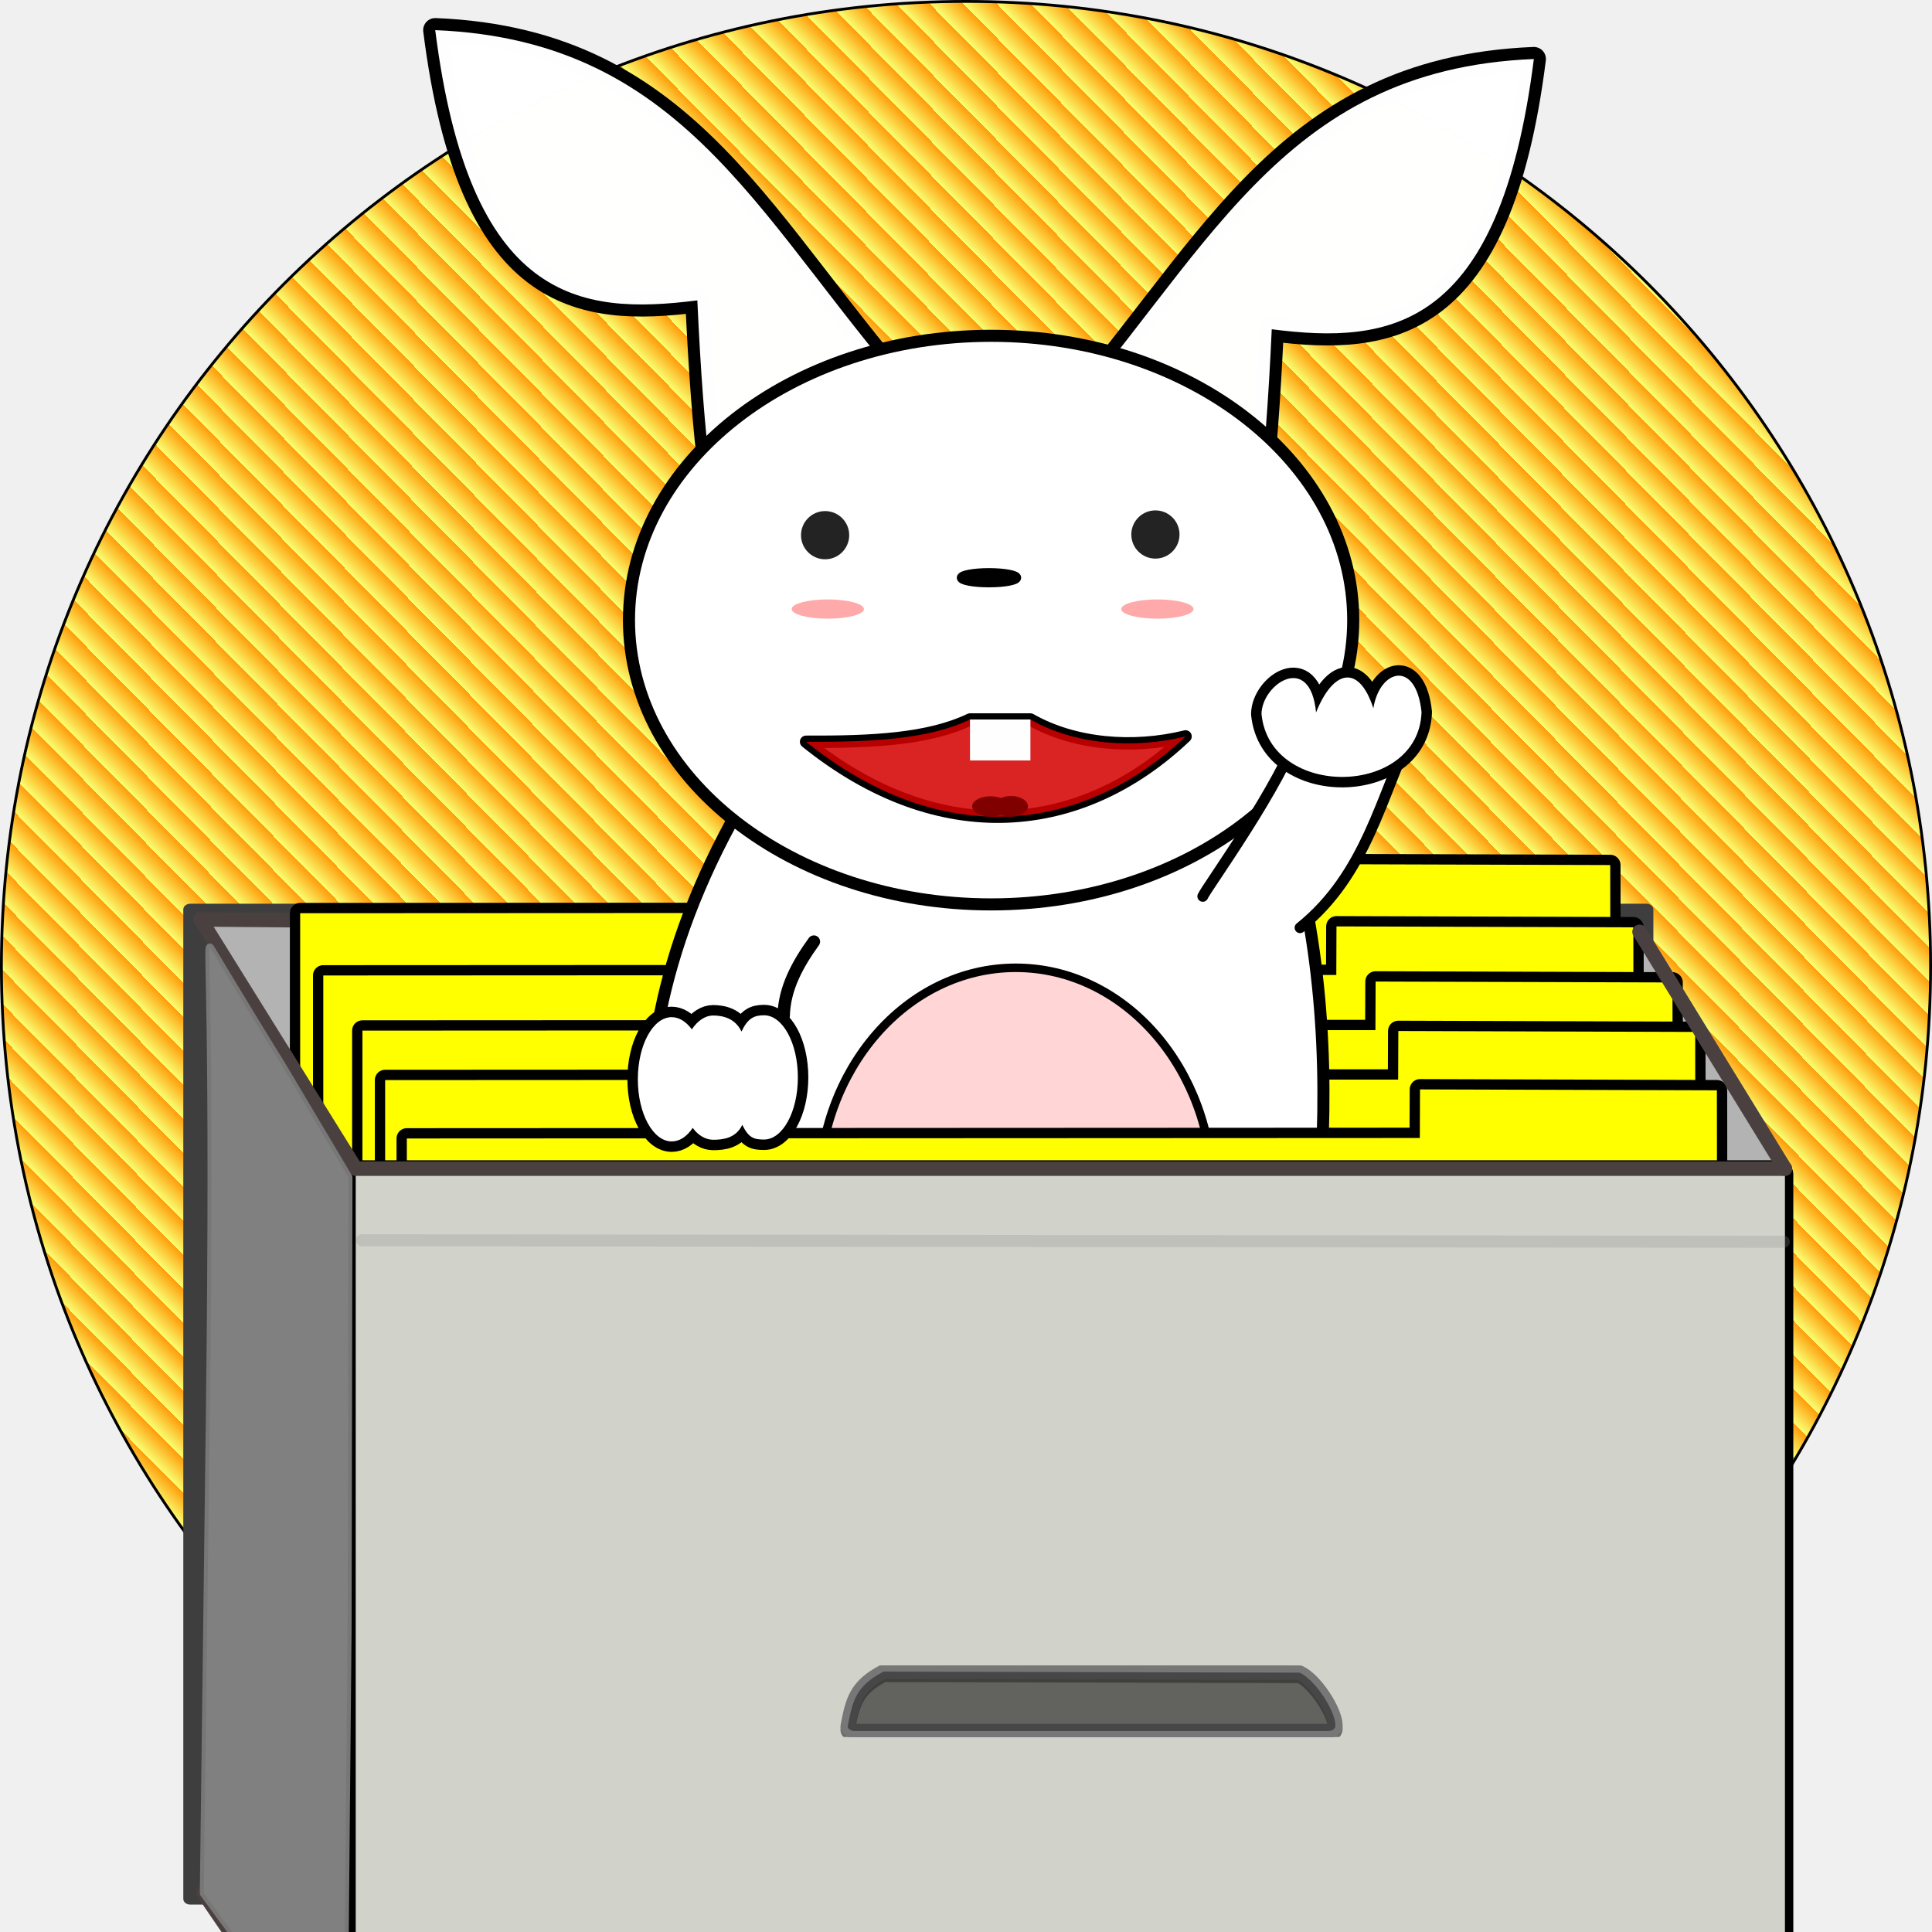
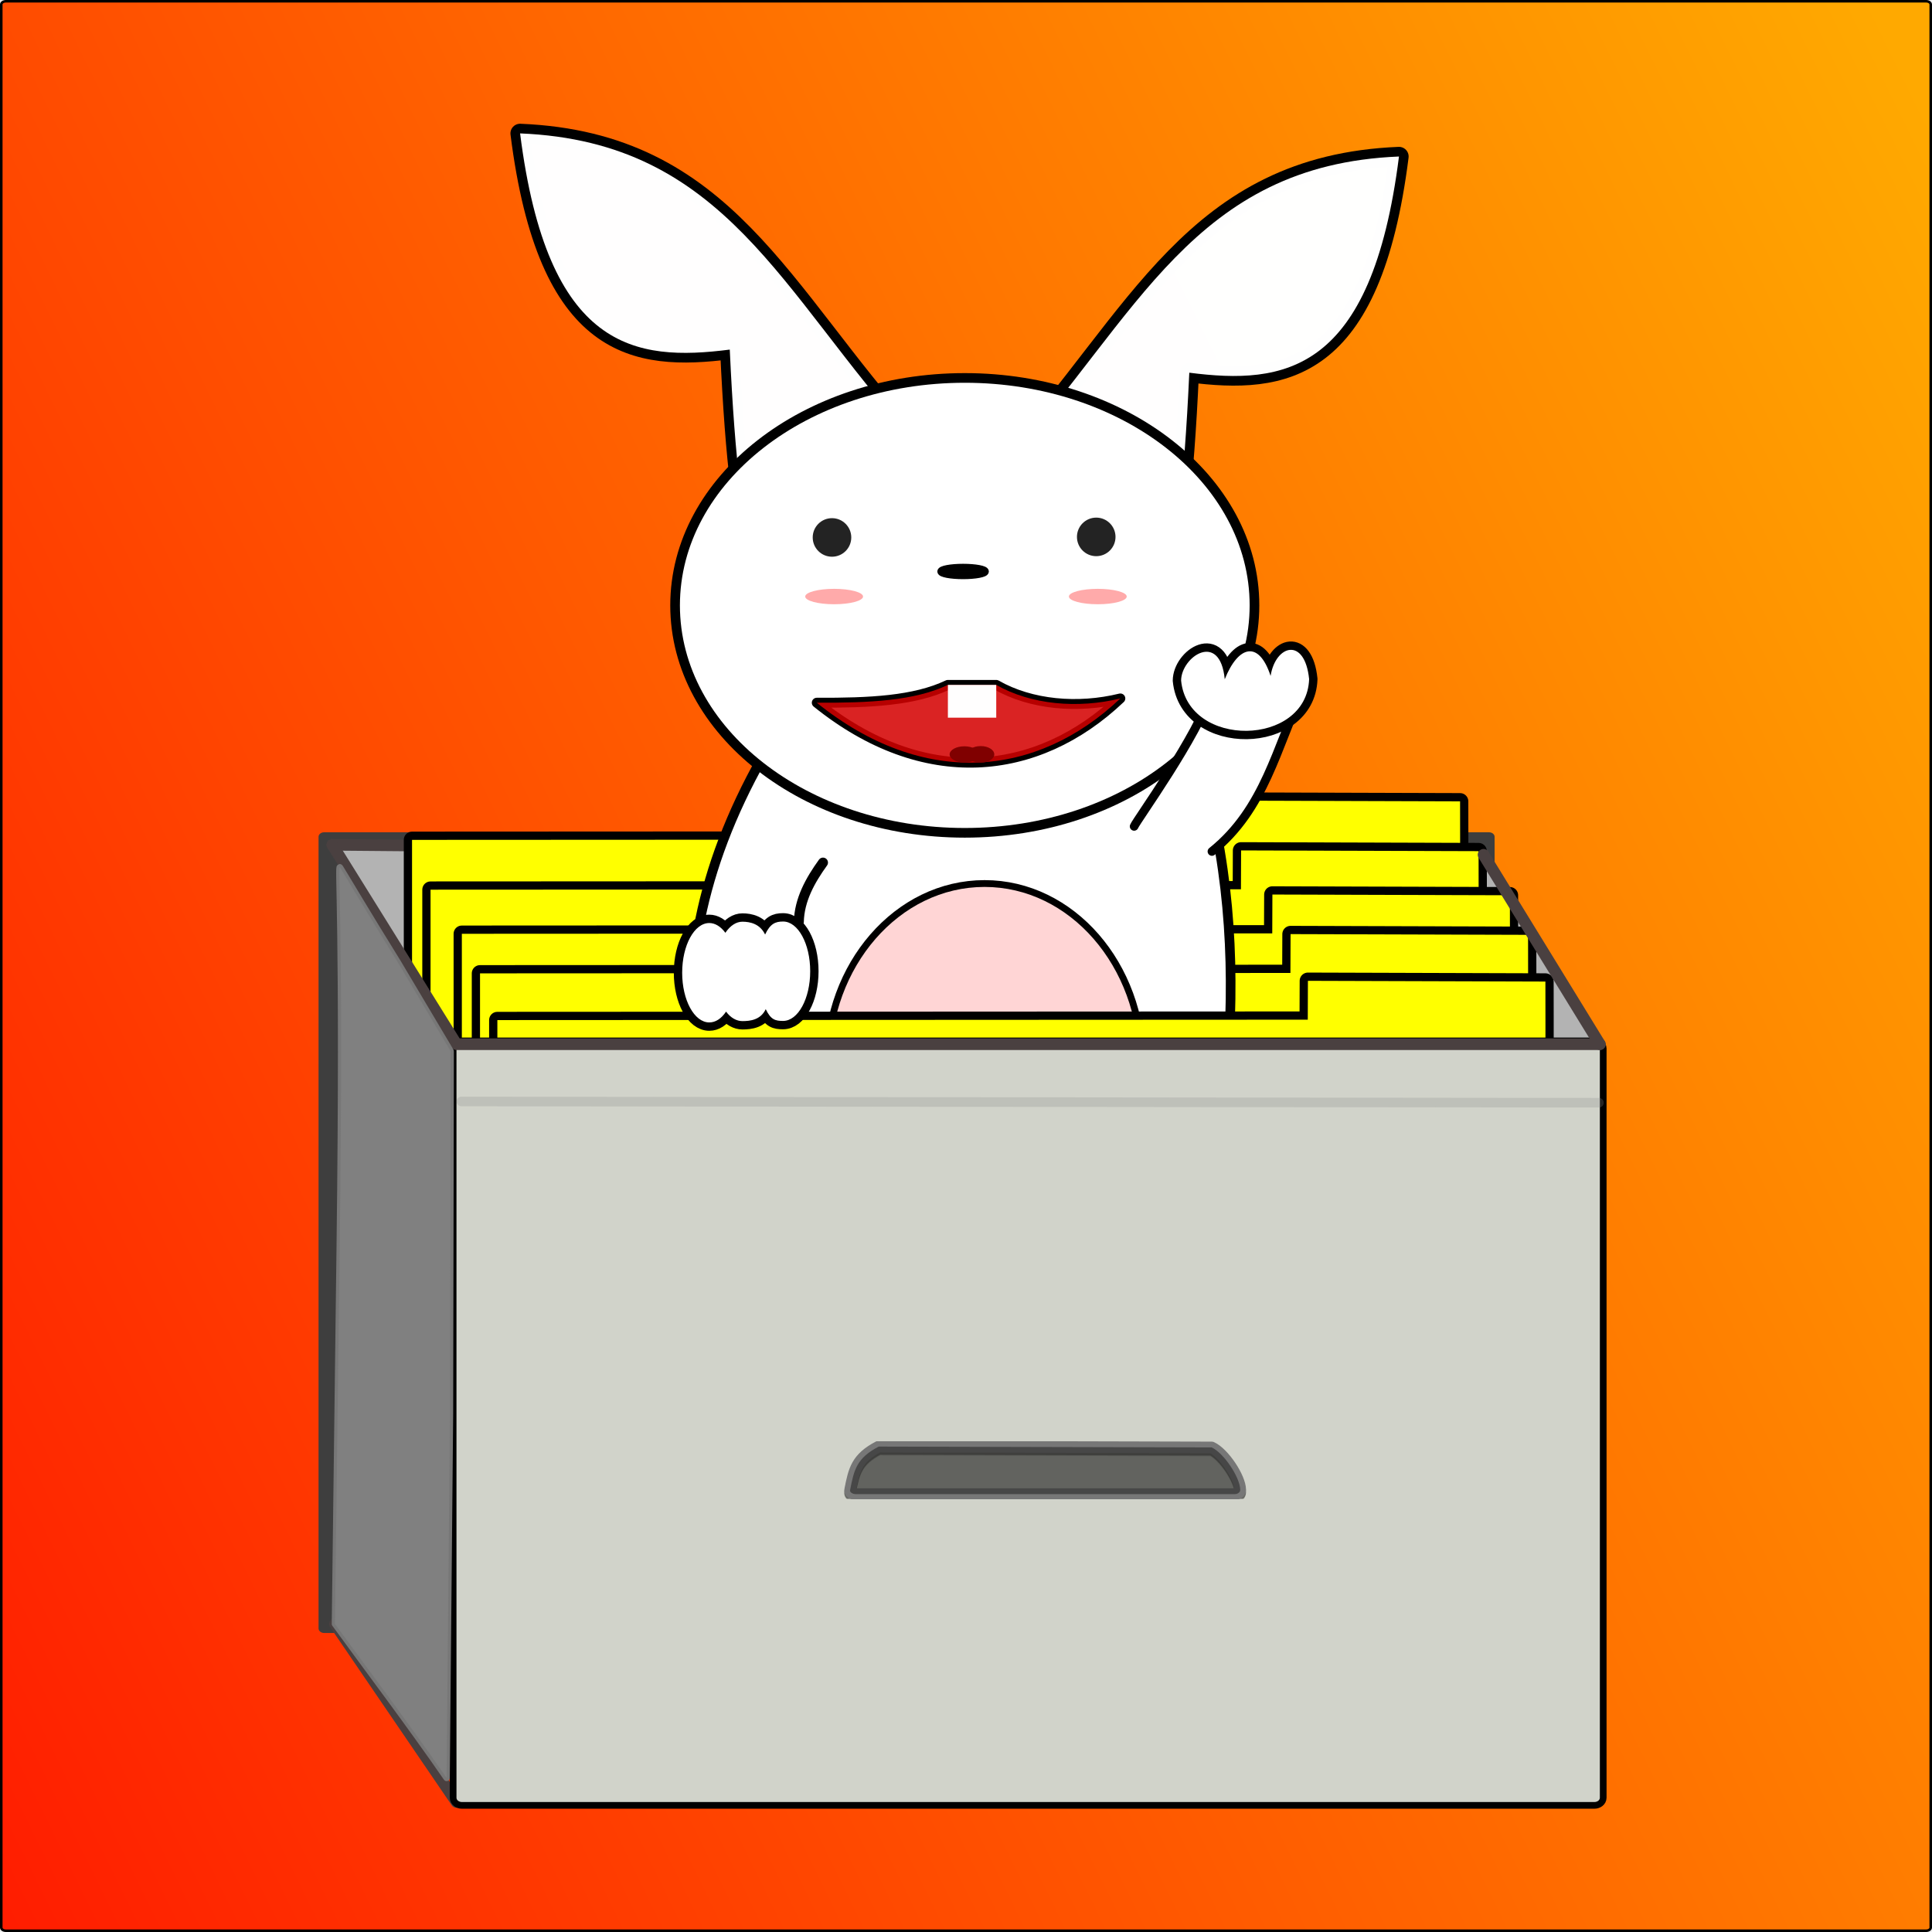
<svg xmlns="http://www.w3.org/2000/svg" xmlns:xlink="http://www.w3.org/1999/xlink" width="600" height="600" viewBox="0 0 600 600" version="1.1" id="SVGRoot">
  <defs id="defs4763">
-     <linearGradient id="linearGradient4810">
-       <stop id="stop4806" offset="0" style="stop-color:#f9ff72;stop-opacity:1" />
-       <stop id="stop4808" offset="1" style="stop-color:#ff9c0a;stop-opacity:1" />
+     <linearGradient id="linearGradient4811">
+       <stop style="stop-color:#ff1c00;stop-opacity:1" offset="0" id="stop4807" />
+       <stop style="stop-color:#ffa900;stop-opacity:1" offset="1" id="stop4809" />
    </linearGradient>
    <linearGradient id="linearGradient4835-3">
      <stop style="stop-color:#ffffff;stop-opacity:1;" offset="0" id="stop4831" />
      <stop style="stop-color:#ffffff;stop-opacity:0;" offset="1" id="stop4833" />
    </linearGradient>
    <radialGradient xlink:href="#linearGradient4835-3" id="radialGradient4837" cx="364.409" cy="143.983" fx="364.409" fy="143.983" r="102" gradientTransform="matrix(0.8808472,0,0,0.7859505,41.5767,22.74126)" gradientUnits="userSpaceOnUse" />
    <filter style="color-interpolation-filters:sRGB;" id="filter4900">
      <feFlood flood-opacity="0.498" flood-color="rgb(0,0,0)" result="flood" id="feFlood4890" />
      <feComposite in="flood" in2="SourceGraphic" operator="in" result="composite1" id="feComposite4892" />
      <feGaussianBlur in="composite1" stdDeviation="0" result="blur" id="feGaussianBlur4894" />
      <feOffset dx="0" dy="1" result="offset" id="feOffset4896" />
      <feComposite in="SourceGraphic" in2="offset" operator="over" result="composite2" id="feComposite4898" />
    </filter>
-     <linearGradient xlink:href="#linearGradient4810" id="linearGradient4804" x1="-550.158" y1="158.751" x2="-544.198" y2="152.691" gradientUnits="userSpaceOnUse" gradientTransform="matrix(0.8607422,0,0,0.8860582,881.0578,181.4884)" spreadMethod="repeat" />
+     <linearGradient xlink:href="#linearGradient4811" id="linearGradient4805" x1="-90.857" y1="701.681" x2="813.636" y2="194.695" gradientUnits="userSpaceOnUse" spreadMethod="pad" gradientTransform="matrix(0.7403367,0,0,0.842845,65.17441,9.613546)" />
  </defs>
  <g id="layer1">
-     <ellipse style="opacity:1;fill:url(#linearGradient4804);fill-opacity:1;stroke:#000000;stroke-width:0.873;stroke-linecap:round;stroke-linejoin:bevel;stroke-miterlimit:4;stroke-dasharray:none;stroke-dashoffset:35;stroke-opacity:1;paint-order:normal" id="path4796" cx="300" cy="300" rx="299.563" ry="299.563" />
-     <rect style="opacity:1;fill:#3e3e3e;fill-opacity:1;stroke:none;stroke-width:5.418;stroke-linecap:round;stroke-linejoin:round;stroke-miterlimit:5;stroke-dasharray:none;stroke-dashoffset:35;stroke-opacity:1;paint-order:stroke markers fill" id="rect4973-7" width="456.541" height="310.833" x="56.929" y="280.66" rx="2.177" ry="1.742" />
-     <path style="opacity:1;fill:#b3b3b3;fill-opacity:1;stroke:#808080;stroke-width:2.481;stroke-linecap:round;stroke-linejoin:round;stroke-miterlimit:5;stroke-dasharray:none;stroke-dashoffset:35;stroke-opacity:1;paint-order:stroke markers fill" d="m 84.482,321.485 c -12.052,-19.392 -22.037,-35.569 -22.189,-35.949 20.141,-1.273 191.868,-0.168 212.018,-0.129 -1.99,23.768 -1.887,47.557 -1.887,71.379 l -158.794,-0.021 -7.235,-0.021 z" id="path5137" />
-     <path style="opacity:1;fill:#d8d8d8;fill-opacity:1;stroke:#4a4040;stroke-width:4.491;stroke-linecap:round;stroke-linejoin:round;stroke-miterlimit:5;stroke-dasharray:none;stroke-dashoffset:35;stroke-opacity:1;paint-order:stroke markers fill" d="M 62.294,285.536 509.166,289.382" id="path5117" />
-     <path style="opacity:1;fill:#ffff00;fill-opacity:1;stroke:#000000;stroke-width:6.401;stroke-linecap:round;stroke-linejoin:round;stroke-miterlimit:5;stroke-dasharray:none;stroke-dashoffset:35;stroke-opacity:1;paint-order:stroke markers fill" d="m 93.221,283.608 314.598,-0.155 0.056,-15.085 92.193,0.284 0.019,14.956 V 540.514 H 93.22 Z" id="rect4773-0-6-7-5-3" />
-     <path style="opacity:1;fill:#b3b3b3;fill-opacity:1;stroke:none;stroke-width:2.481;stroke-linecap:round;stroke-linejoin:round;stroke-miterlimit:5;stroke-dasharray:none;stroke-dashoffset:35;stroke-opacity:1;paint-order:stroke markers fill" d="m 474.517,360.965 9.126,-69.782 26.661,0.33 c 5.825,10.233 38.303,59.515 38.698,63.008 l 2.937,5.824 -15.049,2.426 -24.876,-0.728 z" id="path5139" />
-     <path style="opacity:1;fill:#ffff00;fill-opacity:1;stroke:#000000;stroke-width:6.401;stroke-linecap:round;stroke-linejoin:round;stroke-miterlimit:5;stroke-dasharray:none;stroke-dashoffset:35;stroke-opacity:1;paint-order:stroke markers fill" d="m 100.402,302.943 314.598,-0.155 0.056,-15.085 92.193,0.284 0.019,14.956 V 559.849 H 100.402 Z" id="rect4773-0-6-7-5" />
-     <path style="opacity:1;fill:#ffff00;fill-opacity:1;stroke:#000000;stroke-width:6.401;stroke-linecap:round;stroke-linejoin:round;stroke-miterlimit:5;stroke-dasharray:none;stroke-dashoffset:35;stroke-opacity:1;paint-order:stroke markers fill" d="m 112.555,320.068 314.598,-0.155 0.056,-15.085 92.193,0.284 0.019,14.956 V 576.974 H 112.555 Z" id="rect4773-0-6-7" />
-     <path style="opacity:1;fill:#ffff00;fill-opacity:1;stroke:#000000;stroke-width:6.401;stroke-linecap:round;stroke-linejoin:round;stroke-miterlimit:5;stroke-dasharray:none;stroke-dashoffset:35;stroke-opacity:1;paint-order:stroke markers fill" d="m 119.611,335.43 314.598,-0.155 0.056,-15.085 92.193,0.284 0.019,14.956 V 592.336 H 119.611 Z" id="rect4773-0-6" />
-     <g id="g5224" transform="matrix(1.242282,0,0,1.242282,-232.6059,-9.359185)">
+     <rect style="opacity:1;fill:url(#linearGradient4805);fill-opacity:1;stroke:#000000;stroke-width:0.79;stroke-linecap:round;stroke-linejoin:bevel;stroke-miterlimit:4;stroke-dasharray:none;stroke-dashoffset:35;stroke-opacity:1;paint-order:normal" id="rect4796" width="599.21" height="599.21" x="0.395" y="0.395" rx="1.406" ry="0.994" />
+     <rect style="opacity:1;fill:#3e3e3e;fill-opacity:1;stroke:none;stroke-width:4.334;stroke-linecap:round;stroke-linejoin:round;stroke-miterlimit:5;stroke-dasharray:none;stroke-dashoffset:35;stroke-opacity:1;paint-order:stroke markers fill" id="rect4973-7" width="365.233" height="248.667" x="98.929" y="258.471" rx="1.742" ry="1.394" />
+     <path style="opacity:1;fill:#b3b3b3;fill-opacity:1;stroke:#808080;stroke-width:1.985;stroke-linecap:round;stroke-linejoin:round;stroke-miterlimit:5;stroke-dasharray:none;stroke-dashoffset:35;stroke-opacity:1;paint-order:stroke markers fill" d="m 120.972,291.131 c -9.642,-15.514 -17.63,-28.455 -17.751,-28.759 16.113,-1.018 153.495,-0.135 169.614,-0.103 -1.592,19.014 -1.51,38.046 -1.51,57.103 l -127.035,-0.017 -5.788,-0.017 z" id="path5137" />
+     <path style="opacity:1;fill:#d8d8d8;fill-opacity:1;stroke:#4a4040;stroke-width:3.592;stroke-linecap:round;stroke-linejoin:round;stroke-miterlimit:5;stroke-dasharray:none;stroke-dashoffset:35;stroke-opacity:1;paint-order:stroke markers fill" d="m 103.221,262.371 357.498,3.077" id="path5117" />
+     <path style="opacity:1;fill:#ffff00;fill-opacity:1;stroke:#000000;stroke-width:5.121;stroke-linecap:round;stroke-linejoin:round;stroke-miterlimit:5;stroke-dasharray:none;stroke-dashoffset:35;stroke-opacity:1;paint-order:stroke markers fill" d="m 127.962,260.829 251.679,-0.124 0.045,-12.068 73.754,0.227 0.016,11.965 V 466.354 H 127.962 Z" id="rect4773-0-6-7-5-3" />
+     <path style="opacity:1;fill:#b3b3b3;fill-opacity:1;stroke:none;stroke-width:1.985;stroke-linecap:round;stroke-linejoin:round;stroke-miterlimit:5;stroke-dasharray:none;stroke-dashoffset:35;stroke-opacity:1;paint-order:stroke markers fill" d="m 432.999,322.715 7.301,-55.826 21.329,0.264 c 4.66,8.186 30.642,47.612 30.959,50.407 l 2.349,4.659 -12.039,1.941 -19.901,-0.582 z" id="path5139" />
+     <path style="opacity:1;fill:#ffff00;fill-opacity:1;stroke:#000000;stroke-width:5.121;stroke-linecap:round;stroke-linejoin:round;stroke-miterlimit:5;stroke-dasharray:none;stroke-dashoffset:35;stroke-opacity:1;paint-order:stroke markers fill" d="m 133.708,276.297 251.679,-0.124 0.045,-12.068 73.754,0.227 0.016,11.965 V 481.822 H 133.707 Z" id="rect4773-0-6-7-5" />
+     <path style="opacity:1;fill:#ffff00;fill-opacity:1;stroke:#000000;stroke-width:5.121;stroke-linecap:round;stroke-linejoin:round;stroke-miterlimit:5;stroke-dasharray:none;stroke-dashoffset:35;stroke-opacity:1;paint-order:stroke markers fill" d="m 143.43,289.997 251.679,-0.124 0.045,-12.068 73.754,0.227 0.016,11.965 V 495.522 H 143.43 Z" id="rect4773-0-6-7" />
+     <path style="opacity:1;fill:#ffff00;fill-opacity:1;stroke:#000000;stroke-width:5.121;stroke-linecap:round;stroke-linejoin:round;stroke-miterlimit:5;stroke-dasharray:none;stroke-dashoffset:35;stroke-opacity:1;paint-order:stroke markers fill" d="m 149.075,302.286 251.679,-0.124 0.045,-12.068 73.754,0.227 0.016,11.965 V 507.811 H 149.075 Z" id="rect4773-0-6" />
+     <g id="g5224" transform="matrix(0.993826,0,0,0.993826,-132.6989,26.45531)">
      <path id="rect4867" d="m 296.047,15.068 c 64.198,2.605 81.597,50.018 122.205,94.908 v 0 c -27.31,-2.037 -50.112,116.749 -56.683,-27.352 -29.539,3.783 -56.959,0.327 -65.522,-67.556 z" style="opacity:1;fill:#ffffff;fill-opacity:0.995;stroke:#000000;stroke-width:6.037;stroke-linecap:round;stroke-linejoin:round;stroke-miterlimit:4.25;stroke-dasharray:none;stroke-dashoffset:35;stroke-opacity:1;paint-order:stroke markers fill" />
      <path id="rect4867-5" d="m 570.687,22.289 c -64.198,2.605 -81.597,50.018 -122.205,94.908 v 0 c 27.31,-2.037 50.112,116.749 56.683,-27.352 29.539,3.783 56.959,0.327 65.522,-67.556 z" style="opacity:1;fill:#ffffff;fill-opacity:0.995;stroke:#000000;stroke-width:6.037;stroke-linecap:round;stroke-linejoin:round;stroke-miterlimit:4.25;stroke-dasharray:none;stroke-dashoffset:35;stroke-opacity:1;paint-order:stroke markers fill" />
      <path id="rect4762" d="m 373.096,210.765 131.397,-6.188 c 21.248,63.007 10.319,122.374 -1.159,181.936 L 372.638,385.572 C 355.898,334.426 333.195,281.577 373.096,210.765 Z" style="opacity:1;fill:#ffffff;fill-opacity:1;stroke:#000000;stroke-width:6.037;stroke-linecap:round;stroke-linejoin:miter;stroke-miterlimit:4.25;stroke-dasharray:none;stroke-dashoffset:35;stroke-opacity:1;paint-order:stroke markers fill" />
      <ellipse ry="69.563" rx="89.018" cy="162.554" cx="435.007" id="path4862" style="opacity:1;fill:#ffffff;fill-opacity:1;stroke:#000000;stroke-width:6.037;stroke-linecap:round;stroke-linejoin:round;stroke-miterlimit:4.25;stroke-dasharray:none;stroke-dashoffset:35;stroke-opacity:1;paint-order:stroke markers fill" />
      <circle r="6.025" cy="141.324" cx="393.51" id="path4780-3" style="opacity:1;fill:#000000;fill-opacity:0.861;stroke:none;stroke-width:1.991;stroke-linecap:round;stroke-linejoin:round;stroke-miterlimit:5;stroke-dasharray:none;stroke-dashoffset:35;stroke-opacity:0.668;paint-order:stroke markers fill" />
      <path id="path4829" d="m 388.755,192.971 c 16.528,0.071 30.558,-0.604 40.973,-5.567 h 15.108 c 10.872,6.213 25.559,7.491 38.781,4.231 -26.055,24.747 -61.522,28.217 -94.862,1.336 z" style="opacity:1;fill:#d40000;fill-opacity:0.861;stroke:#000000;stroke-width:3.099;stroke-linecap:round;stroke-linejoin:round;stroke-miterlimit:4;stroke-dasharray:none;stroke-dashoffset:35;stroke-opacity:1;paint-order:stroke markers fill" />
      <ellipse ry="1.318" rx="6.967" cy="151.96" cx="434.477" id="path4839" style="opacity:1;fill:#000000;fill-opacity:0.995;stroke:#000000;stroke-width:2.165;stroke-linecap:round;stroke-linejoin:round;stroke-miterlimit:4;stroke-dasharray:none;stroke-dashoffset:35;stroke-opacity:1;paint-order:stroke markers fill" />
      <rect y="187.403" x="429.729" height="10.242" width="15.108" id="rect4841" style="opacity:1;fill:#ffffff;fill-opacity:0.995;stroke:none;stroke-width:1.761;stroke-linecap:round;stroke-linejoin:round;stroke-miterlimit:4;stroke-dasharray:none;stroke-dashoffset:35;stroke-opacity:1;paint-order:stroke markers fill" />
      <circle r="6.025" cy="141.154" cx="476.083" id="path4780-3-7" style="opacity:1;fill:#000000;fill-opacity:0.861;stroke:none;stroke-width:1.991;stroke-linecap:round;stroke-linejoin:round;stroke-miterlimit:5;stroke-dasharray:none;stroke-dashoffset:35;stroke-opacity:0.668;paint-order:stroke markers fill" />
      <ellipse ry="2.41" rx="9.037" cy="159.792" cx="394.181" id="path4870" style="opacity:1;fill:#ffaaaa;fill-opacity:1;stroke:none;stroke-width:2.009;stroke-linecap:round;stroke-linejoin:round;stroke-miterlimit:4;stroke-dasharray:none;stroke-dashoffset:35;stroke-opacity:1;paint-order:stroke markers fill" />
      <ellipse ry="2.41" rx="9.037" cy="159.792" cx="476.576" id="path4870-3" style="opacity:1;fill:#ffaaaa;fill-opacity:1;stroke:none;stroke-width:2.009;stroke-linecap:round;stroke-linejoin:round;stroke-miterlimit:4;stroke-dasharray:none;stroke-dashoffset:35;stroke-opacity:1;paint-order:stroke markers fill" />
      <ellipse ry="55.414" rx="48.197" cy="305.95" cx="441.183" id="path4902" style="opacity:1;fill:#ffd5d5;fill-opacity:1;stroke:#000000;stroke-width:4.256;stroke-linecap:round;stroke-linejoin:round;stroke-miterlimit:4;stroke-dasharray:none;stroke-dashoffset:35;stroke-opacity:1;paint-order:stroke markers fill" />
      <ellipse ry="2.534" rx="4.598" cy="209.126" cx="434.867" id="path4906" style="opacity:1;fill:#800000;fill-opacity:1;stroke:none;stroke-width:3.875;stroke-linecap:round;stroke-linejoin:round;stroke-miterlimit:4;stroke-dasharray:none;stroke-dashoffset:35;stroke-opacity:1;paint-order:stroke markers fill" />
      <ellipse ry="2.594" rx="4.236" cy="209.115" cx="439.984" id="path4906-5" style="opacity:1;fill:#800000;fill-opacity:1;stroke:none;stroke-width:3.764;stroke-linecap:round;stroke-linejoin:round;stroke-miterlimit:4;stroke-dasharray:none;stroke-dashoffset:35;stroke-opacity:1;paint-order:stroke markers fill" />
    </g>
-     <path style="opacity:1;fill:#ffff00;fill-opacity:1;stroke:none;stroke-width:5.987;stroke-linecap:round;stroke-linejoin:round;stroke-miterlimit:5;stroke-dasharray:none;stroke-dashoffset:35;stroke-opacity:1;paint-order:stroke markers fill" d="m 176.115,445.978 61.1,2.046 c 1.58,0.053 2.853,0.688 2.853,1.543 v 23.729 c 0,0.855 -1.273,1.543 -2.853,1.543 h -67.093 c -1.581,0 -2.228,-0.96 -2.853,-1.543 -7.965,-7.434 -11.713,-18.789 -14.787,-27.309 -0.29,-0.804 16.376,-0.252 23.634,-0.009 z" id="rect4970" />
-     <path style="opacity:1;fill:#ffff00;fill-opacity:1;stroke:#000000;stroke-width:6.401;stroke-linecap:round;stroke-linejoin:round;stroke-miterlimit:5;stroke-dasharray:none;stroke-dashoffset:35;stroke-opacity:1;paint-order:stroke markers fill" d="m 126.344,353.565 314.598,-0.155 0.056,-15.085 92.193,0.284 0.019,14.956 v 256.906 H 126.344 Z" id="rect4773-0" />
-     <path style="opacity:1;fill:#010101;fill-opacity:0.688;stroke:#000000;stroke-width:3.459;stroke-linecap:round;stroke-linejoin:round;stroke-miterlimit:5;stroke-dasharray:none;stroke-dashoffset:35;stroke-opacity:1;paint-order:stroke markers fill" d="m 152.152,447.14 c 2.375,9.88 8.278,17.305 16.083,26.409" id="path4966" />
-     <path style="opacity:1;fill:#000000;fill-opacity:0.208;stroke:#4a4040;stroke-width:4.491;stroke-linecap:round;stroke-linejoin:round;stroke-miterlimit:5;stroke-dasharray:none;stroke-dashoffset:35;stroke-opacity:1;paint-order:stroke markers fill" d="M 110.471,657.115 63.293,587.972" id="path5022" />
-     <rect style="opacity:1;fill:#d1d3ca;fill-opacity:1;stroke:#000000;stroke-width:5.197;stroke-linecap:round;stroke-linejoin:round;stroke-miterlimit:5;stroke-dasharray:none;stroke-dashoffset:35;stroke-opacity:1;paint-order:stroke markers fill" id="rect4973" width="443.86" height="294.174" x="110.471" y="362.941" rx="2.117" ry="1.649" />
-     <path style="opacity:1;fill:#010101;fill-opacity:0.604;stroke:#8d8d8d;stroke-width:3.727;stroke-linecap:round;stroke-linejoin:round;stroke-miterlimit:5;stroke-dasharray:none;stroke-dashoffset:35;stroke-opacity:0.267;paint-order:stroke markers fill" d="m 112.38,385.163 441.593,0.485" id="path5268" />
-     <path style="opacity:1;fill:#d8d8d8;fill-opacity:1;stroke:#4a4040;stroke-width:4.491;stroke-linecap:round;stroke-linejoin:round;stroke-miterlimit:5;stroke-dasharray:none;stroke-dashoffset:35;stroke-opacity:1;paint-order:stroke markers fill" d="M 554.331,362.941 509.166,289.382" id="path5119" />
-     <path style="opacity:1;fill:none;fill-opacity:1;stroke:#000000;stroke-width:3.866;stroke-linecap:round;stroke-linejoin:miter;stroke-miterlimit:5;stroke-dasharray:none;stroke-dashoffset:35;stroke-opacity:1;paint-order:stroke markers fill" d="m 252.755,292.429 c -4.948,6.86 -9.188,14.427 -9.38,23.034" id="path4903" />
-     <path id="path5135" style="opacity:1;fill:#d8d8d8;fill-opacity:1;stroke:#4a4040;stroke-width:4.491;stroke-linecap:round;stroke-linejoin:round;stroke-miterlimit:5;stroke-dasharray:none;stroke-dashoffset:35;stroke-opacity:1;paint-order:stroke markers fill" d="m 110.471,362.941 h 443.86 m -443.86,0 -48.177,-77.405" />
-     <path style="opacity:1;fill:#ffffff;fill-opacity:1;stroke:#000000;stroke-width:6.487;stroke-linecap:round;stroke-linejoin:round;stroke-miterlimit:5;stroke-dasharray:none;stroke-dashoffset:35;stroke-opacity:1;paint-order:stroke markers fill" d="m 237.262,315.304 c -3.033,0.006 -4.988,0.86 -6.984,5.048 -1.994,-4.142 -5.79,-4.968 -8.803,-4.978 -2.41,0.002 -4.746,1.522 -6.619,4.303 -1.807,-2.454 -3.996,-3.782 -6.245,-3.789 -5.813,0 -10.525,8.639 -10.525,19.295 0,10.657 4.712,19.295 10.525,19.295 2.41,-0.002 4.643,-1.419 6.516,-4.2 1.807,2.454 4.099,3.678 6.348,3.686 3.033,-0.006 7.055,-0.447 9.051,-4.635 1.994,4.142 3.723,4.555 6.736,4.564 5.813,10e-6 10.525,-8.639 10.525,-19.295 0,-10.657 -4.712,-19.295 -10.525,-19.295 z" id="path4792" />
-     <path style="opacity:1;fill:#050505;fill-opacity:0.421;stroke:#777777;stroke-width:4.491;stroke-linecap:round;stroke-linejoin:round;stroke-miterlimit:5;stroke-dasharray:none;stroke-dashoffset:35;stroke-opacity:1;paint-order:stroke markers fill;filter:url(#filter4900)" d="m 274.386,519.133 129.244,0.325 c 4.723,2.136 11.098,11.753 11.098,16.477 0,0.914 -0.944,1.649 -2.117,1.649 H 265.405 c -1.173,0 -2.401,-0.781 -2.117,-1.649 1.521,-7.753 2.482,-12.314 11.098,-16.801 z" id="rect5087" />
-     <path style="opacity:1;fill:#808080;fill-opacity:1;stroke:#777777;stroke-width:2.481;stroke-linecap:round;stroke-linejoin:round;stroke-miterlimit:5;stroke-dasharray:none;stroke-dashoffset:35;stroke-opacity:1;paint-order:stroke markers fill" d="m 63.293,587.972 1.86,-146.772 c 1.562,-123.255 -0.859,-148.294 0.09,-146.917 0.618,0.897 11.328,18.97 22.535,37.005 l 20.447,34.378 -0.278,140.738 -1.314,141.359 C 92.766,627.617 74.339,603.227 63.293,587.972 Z" id="path5131" />
-     <path style="opacity:1;fill:#ffffff;fill-opacity:1;stroke:#000000;stroke-width:3.366;stroke-linecap:round;stroke-linejoin:bevel;stroke-miterlimit:5;stroke-dasharray:none;stroke-dashoffset:35;stroke-opacity:1;paint-order:normal" d="m 373.538,278.369 c 0.96,-2.403 24.7,-35.015 30.307,-52.815 l 35.143,0.595 c -10.225,21.299 -14.604,45.375 -35.243,61.96" id="path5317" />
-     <path style="opacity:1;fill:#ffffff;fill-opacity:1;stroke:#000000;stroke-width:6.487;stroke-linecap:round;stroke-linejoin:round;stroke-miterlimit:5;stroke-dasharray:none;stroke-dashoffset:35;stroke-opacity:1;paint-order:stroke markers fill" d="m 426.512,219.961 c -4.568,-14.022 -12.576,-11.785 -17.798,1.293 -1.828,-18.927 -16.892,-8.751 -16.941,0.51 2.619,26.471 48.766,25.767 49.7,-0.585 -1.711,-16.518 -13.048,-13.288 -14.961,-1.218 z" id="path4792-2" />
+     <path style="opacity:1;fill:#ffff00;fill-opacity:1;stroke:none;stroke-width:4.79;stroke-linecap:round;stroke-linejoin:round;stroke-miterlimit:5;stroke-dasharray:none;stroke-dashoffset:35;stroke-opacity:1;paint-order:stroke markers fill" d="m 194.278,390.725 48.88,1.637 c 1.264,0.042 2.283,0.551 2.283,1.234 v 18.983 c 0,0.684 -1.018,1.234 -2.283,1.234 h -53.675 c -1.265,0 -1.783,-0.768 -2.283,-1.234 -6.372,-5.947 -9.371,-15.031 -11.83,-21.847 -0.232,-0.643 13.101,-0.202 18.907,-0.007 z" id="rect4970" />
+     <path style="opacity:1;fill:#ffff00;fill-opacity:1;stroke:#000000;stroke-width:5.121;stroke-linecap:round;stroke-linejoin:round;stroke-miterlimit:5;stroke-dasharray:none;stroke-dashoffset:35;stroke-opacity:1;paint-order:stroke markers fill" d="m 154.461,316.795 251.679,-0.124 0.045,-12.068 73.754,0.227 0.016,11.965 V 522.32 H 154.461 Z" id="rect4773-0" />
+     <path style="opacity:1;fill:#010101;fill-opacity:0.688;stroke:#000000;stroke-width:2.767;stroke-linecap:round;stroke-linejoin:round;stroke-miterlimit:5;stroke-dasharray:none;stroke-dashoffset:35;stroke-opacity:1;paint-order:stroke markers fill" d="m 175.108,391.655 c 1.9,7.904 6.622,13.844 12.866,21.127" id="path4966" />
+     <path style="opacity:1;fill:#000000;fill-opacity:0.208;stroke:#4a4040;stroke-width:3.592;stroke-linecap:round;stroke-linejoin:round;stroke-miterlimit:5;stroke-dasharray:none;stroke-dashoffset:35;stroke-opacity:1;paint-order:stroke markers fill" d="M 141.763,559.635 104.02,504.32" id="path5022" />
+     <rect style="opacity:1;fill:#d1d3ca;fill-opacity:1;stroke:#000000;stroke-width:4.157;stroke-linecap:round;stroke-linejoin:round;stroke-miterlimit:5;stroke-dasharray:none;stroke-dashoffset:35;stroke-opacity:1;paint-order:stroke markers fill" id="rect4973" width="355.088" height="235.339" x="141.763" y="324.295" rx="1.693" ry="1.319" />
+     <path style="opacity:1;fill:#010101;fill-opacity:0.604;stroke:#8d8d8d;stroke-width:2.981;stroke-linecap:round;stroke-linejoin:round;stroke-miterlimit:5;stroke-dasharray:none;stroke-dashoffset:35;stroke-opacity:0.267;paint-order:stroke markers fill" d="m 143.29,342.073 353.274,0.388" id="path5268" />
+     <path style="opacity:1;fill:#d8d8d8;fill-opacity:1;stroke:#4a4040;stroke-width:3.592;stroke-linecap:round;stroke-linejoin:round;stroke-miterlimit:5;stroke-dasharray:none;stroke-dashoffset:35;stroke-opacity:1;paint-order:stroke markers fill" d="M 496.851,324.295 460.719,265.448" id="path5119" />
+     <path style="opacity:1;fill:none;fill-opacity:1;stroke:#000000;stroke-width:3.093;stroke-linecap:round;stroke-linejoin:miter;stroke-miterlimit:5;stroke-dasharray:none;stroke-dashoffset:35;stroke-opacity:1;paint-order:stroke markers fill" d="m 255.59,267.886 c -3.958,5.488 -7.35,11.541 -7.504,18.427" id="path4903" />
+     <path id="path5135" style="opacity:1;fill:#d8d8d8;fill-opacity:1;stroke:#4a4040;stroke-width:3.592;stroke-linecap:round;stroke-linejoin:round;stroke-miterlimit:5;stroke-dasharray:none;stroke-dashoffset:35;stroke-opacity:1;paint-order:stroke markers fill" d="m 141.763,324.295 h 355.088 m -355.088,0 -38.542,-61.924" />
+     <path style="opacity:1;fill:#ffffff;fill-opacity:1;stroke:#000000;stroke-width:5.19;stroke-linecap:round;stroke-linejoin:round;stroke-miterlimit:5;stroke-dasharray:none;stroke-dashoffset:35;stroke-opacity:1;paint-order:stroke markers fill" d="m 243.196,286.186 c -2.427,0.005 -3.99,0.688 -5.587,4.038 -1.595,-3.314 -4.632,-3.975 -7.043,-3.982 -1.928,0.002 -3.797,1.218 -5.295,3.443 -1.446,-1.963 -3.197,-3.025 -4.996,-3.031 -4.65,0 -8.42,6.911 -8.42,15.436 0,8.525 3.77,15.436 8.42,15.436 1.928,-0.002 3.714,-1.135 5.212,-3.36 1.446,1.963 3.279,2.943 5.078,2.948 2.427,-0.005 5.644,-0.358 7.241,-3.708 1.595,3.314 2.978,3.644 5.389,3.651 4.65,0 8.42,-6.911 8.42,-15.436 0,-8.525 -3.77,-15.436 -8.42,-15.436 z" id="path4792" />
+     <path style="opacity:1;fill:#050505;fill-opacity:0.421;stroke:#777777;stroke-width:4.491;stroke-linecap:round;stroke-linejoin:round;stroke-miterlimit:5;stroke-dasharray:none;stroke-dashoffset:35;stroke-opacity:1;paint-order:stroke markers fill;filter:url(#filter4900)" d="m 274.386,519.133 129.244,0.325 c 4.723,2.136 11.098,11.753 11.098,16.477 0,0.914 -0.944,1.649 -2.117,1.649 H 265.405 c -1.173,0 -2.401,-0.781 -2.117,-1.649 1.521,-7.753 2.482,-12.314 11.098,-16.801 z" id="rect5087" transform="matrix(0.8,0,0,0.8,53.38585,33.94266)" />
+     <path style="opacity:1;fill:#808080;fill-opacity:1;stroke:#777777;stroke-width:1.985;stroke-linecap:round;stroke-linejoin:round;stroke-miterlimit:5;stroke-dasharray:none;stroke-dashoffset:35;stroke-opacity:1;paint-order:stroke markers fill" d="m 104.02,504.32 1.488,-117.417 c 1.25,-98.604 -0.687,-118.635 0.072,-117.533 0.494,0.718 9.062,15.176 18.028,29.604 l 16.358,27.502 -0.223,112.59 -1.051,113.087 c -11.094,-16.116 -25.837,-35.628 -34.673,-47.832 z" id="path5131" />
+     <path style="opacity:1;fill:#ffffff;fill-opacity:1;stroke:#000000;stroke-width:2.693;stroke-linecap:round;stroke-linejoin:bevel;stroke-miterlimit:5;stroke-dasharray:none;stroke-dashoffset:35;stroke-opacity:1;paint-order:normal" d="m 352.216,256.637 c 0.768,-1.922 19.76,-28.012 24.246,-42.252 l 28.114,0.476 c -8.18,17.039 -11.684,36.3 -28.194,49.568" id="path5317" />
+     <path style="opacity:1;fill:#ffffff;fill-opacity:1;stroke:#000000;stroke-width:5.19;stroke-linecap:round;stroke-linejoin:round;stroke-miterlimit:5;stroke-dasharray:none;stroke-dashoffset:35;stroke-opacity:1;paint-order:stroke markers fill" d="m 394.595,209.912 c -3.654,-11.218 -10.061,-9.428 -14.239,1.034 -1.462,-15.141 -13.513,-7.001 -13.553,0.408 2.095,21.176 39.013,20.614 39.76,-0.468 -1.369,-13.214 -10.438,-10.63 -11.969,-0.974 z" id="path4792-2" />
  </g>
</svg>
